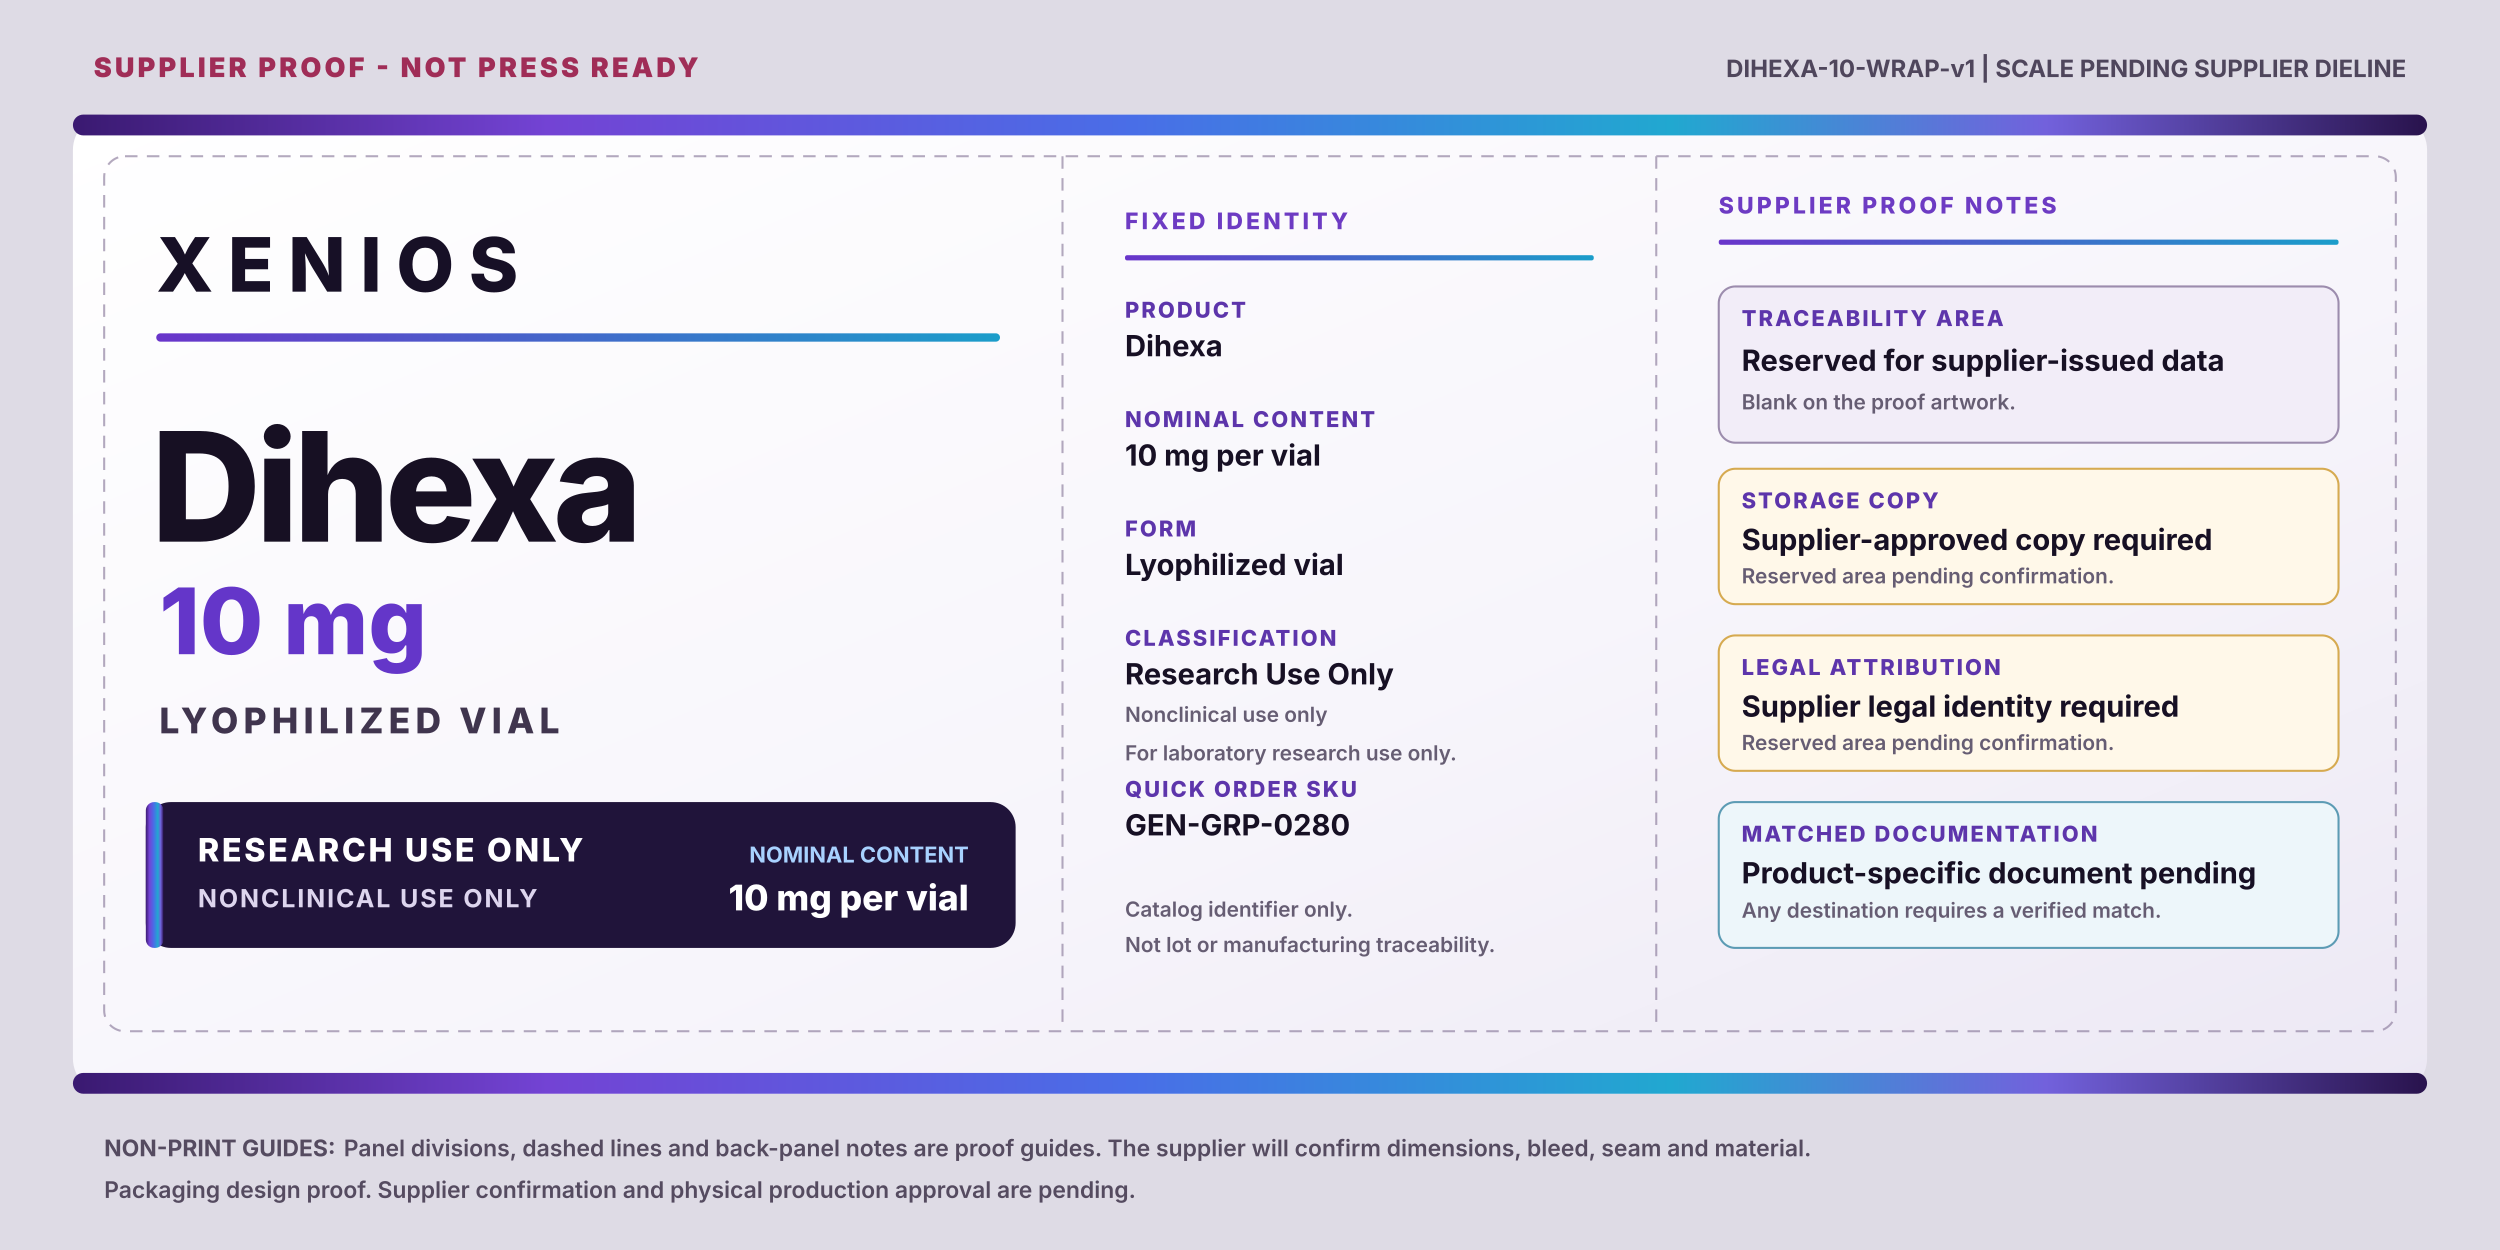
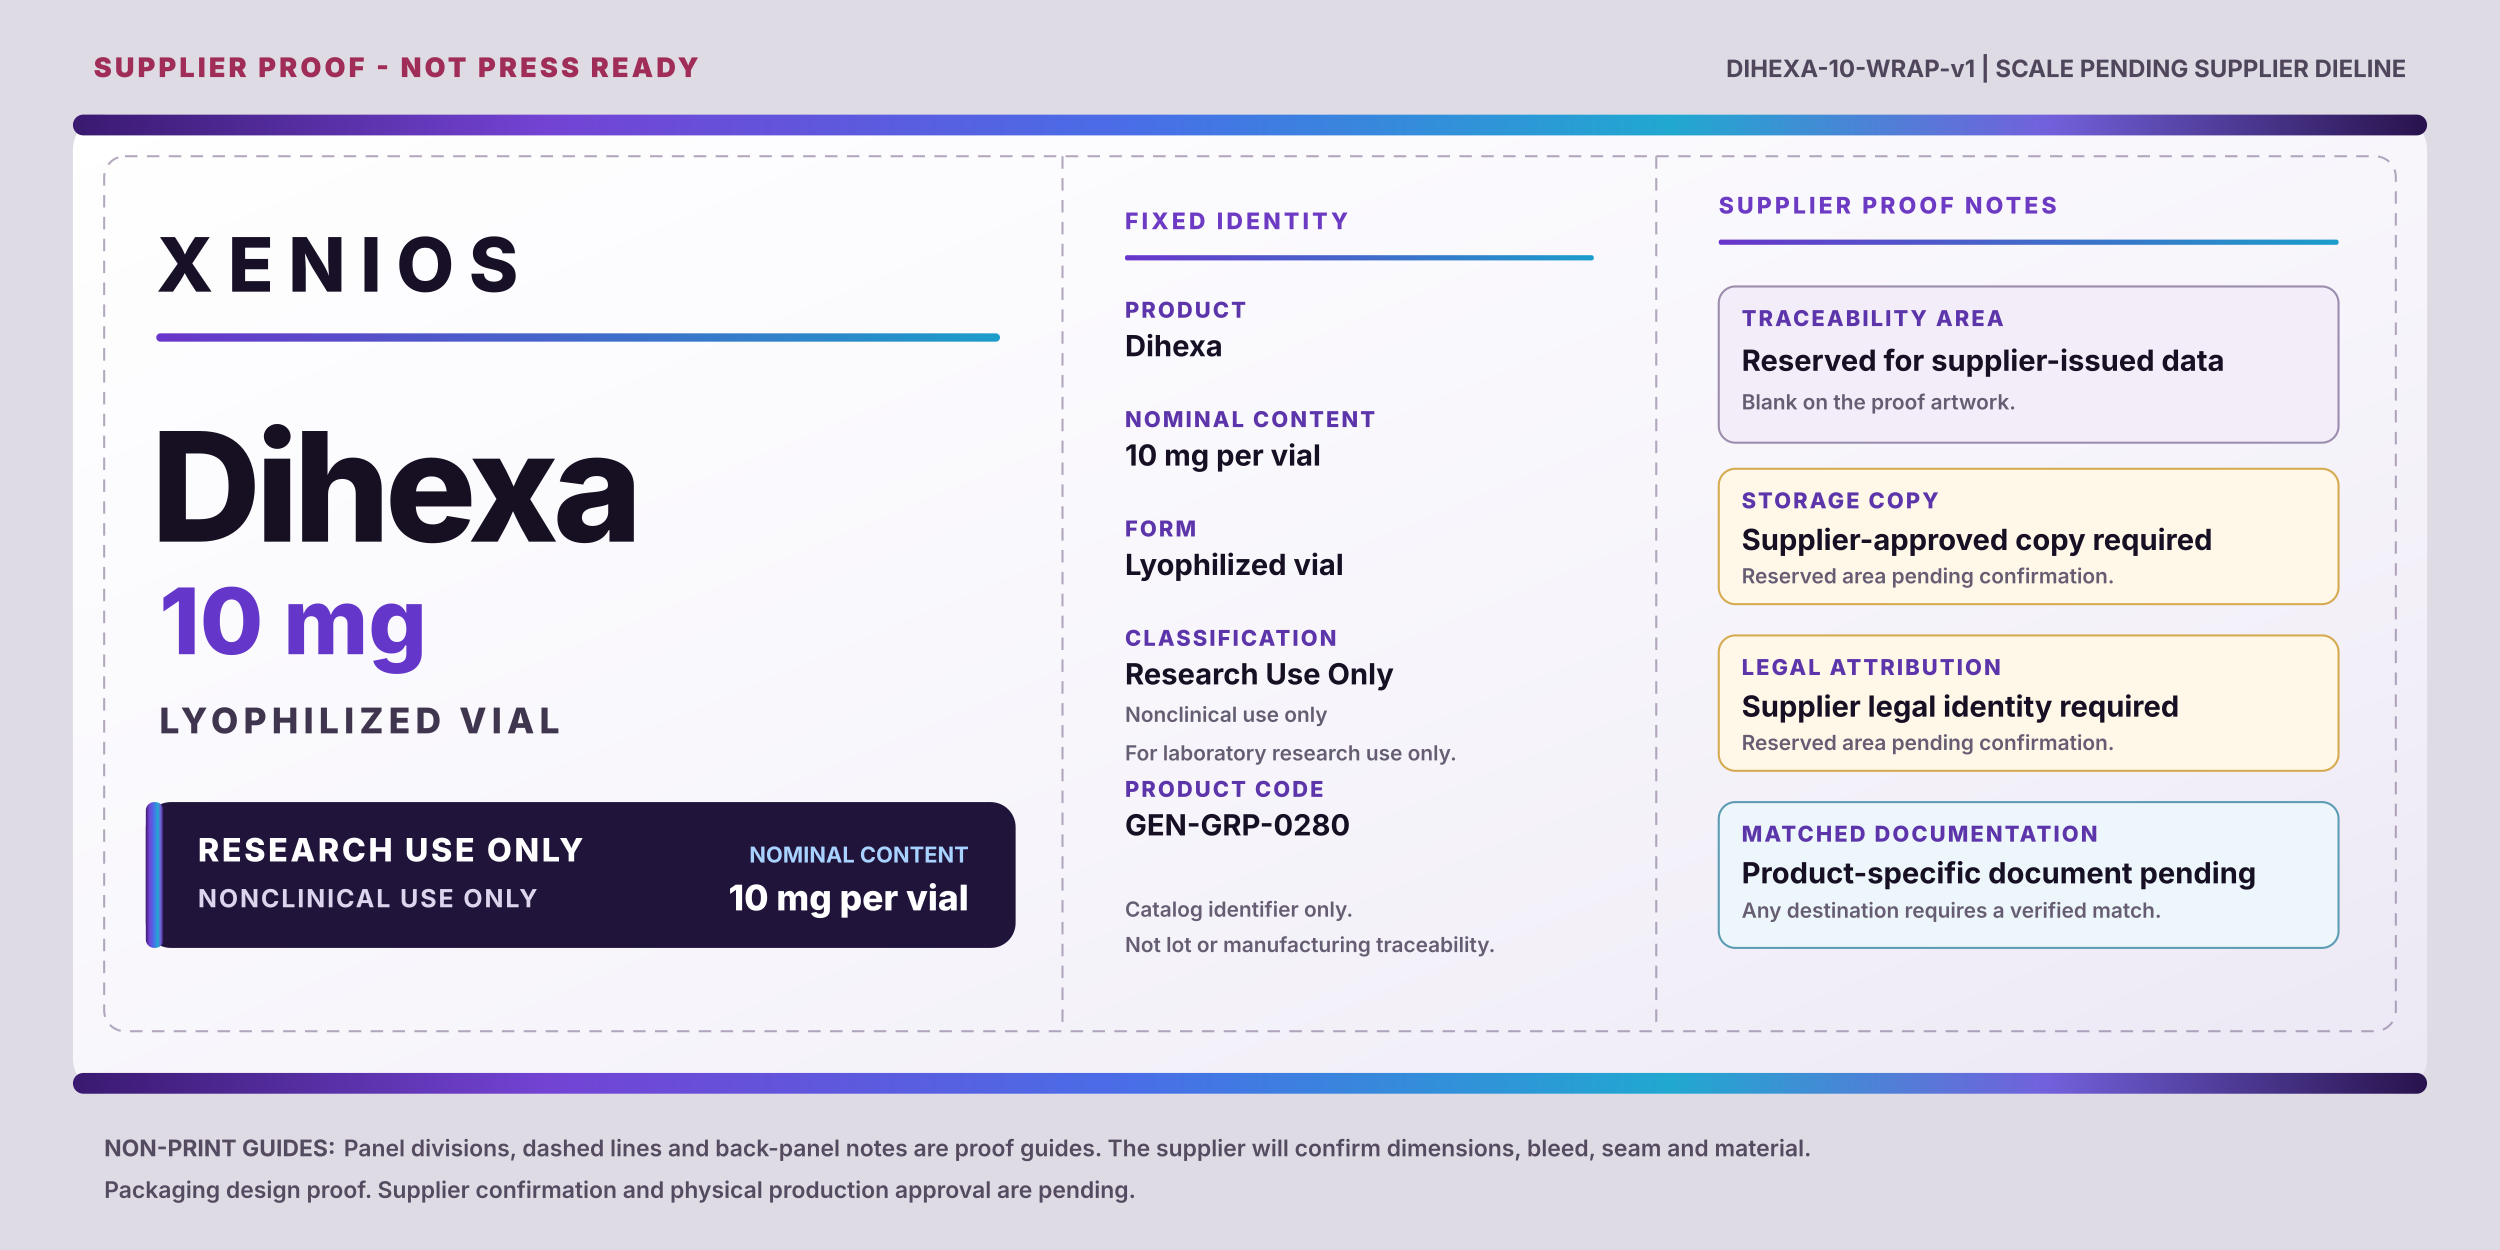
<svg xmlns="http://www.w3.org/2000/svg" width="2400" height="1200" viewBox="0 0 2400 1200" role="img" aria-labelledby="title desc">
  <defs>
    <linearGradient id="paper" x1="0" y1="0" x2="1" y2="1">
      <stop offset="0" stop-color="#ffffff" />
      <stop offset="0.58" stop-color="#f7f5fb" />
      <stop offset="1" stop-color="#ece8f4" />
    </linearGradient>
    <linearGradient id="metal" x1="0" y1="0" x2="1" y2="0">
      <stop offset="0" stop-color="#3b1a72" />
      <stop offset="0.2" stop-color="#7343d4" />
      <stop offset="0.45" stop-color="#496ee7" />
      <stop offset="0.68" stop-color="#21a8d0" />
      <stop offset="0.84" stop-color="#7261dc" />
      <stop offset="1" stop-color="#2a144f" />
    </linearGradient>
    <linearGradient id="rule" x1="0" y1="0" x2="1" y2="0">
      <stop offset="0" stop-color="#6935ca" />
      <stop offset="1" stop-color="#1b9dca" />
    </linearGradient>
    <style>
      .sans { font-family: Inter, "Segoe UI", Arial, sans-serif; }
      .eyebrow { font-size: 22px; font-weight: 800; letter-spacing: 3px; fill: #6d3bc3; }
      .label { font-size: 21px; font-weight: 780; letter-spacing: 2px; fill: #5d35ab; }
      .value { font-size: 28px; font-weight: 680; fill: #171024; }
      .note { font-size: 20px; font-weight: 600; fill: #665d73; }
    </style>
  </defs>
  <rect width="2400" height="1200" fill="#dedbe5" />
  <g class="sans">
    <text x="90" y="74" font-size="26" font-weight="850" letter-spacing="3" fill="#a02d57">SUPPLIER PROOF - NOT PRESS READY</text>
    <text x="2310" y="74" font-size="23" font-weight="720" text-anchor="end" fill="#4f465c">DIHEXA-10-WRAP-v1 | SCALE PENDING SUPPLIER DIELINE</text>
  </g>
  <rect x="70" y="110" width="2260" height="940" rx="34" fill="url(#paper)" />
  <rect x="70" y="110" width="2260" height="20" rx="10" fill="url(#metal)" />
  <rect x="70" y="1030" width="2260" height="20" rx="10" fill="url(#metal)" />
  <g id="non-print-guides" fill="none" stroke="#8b7b9b" stroke-width="2" stroke-dasharray="12 9" opacity="0.65">
    <rect x="100" y="150" width="2200" height="840" rx="20" />
    <line x1="1020" y1="150" x2="1020" y2="990" />
    <line x1="1590" y1="150" x2="1590" y2="990" />
  </g>
  <g class="sans" id="front-panel">
    <text x="150" y="280" font-size="72" font-weight="820" letter-spacing="14" fill="#171026">XENIOS</text>
    <rect x="150" y="320" width="810" height="8" rx="4" fill="url(#rule)" />
    <text x="145" y="520" font-size="146" font-weight="790" letter-spacing="-5" fill="#171023">Dihexa</text>
    <text x="153" y="628" font-size="88" font-weight="790" fill="#6436c9">10 mg</text>
    <text x="153" y="704" font-size="34" font-weight="760" letter-spacing="5" fill="#40354e">LYOPHILIZED VIAL</text>
    <g transform="translate(140 770)">
      <rect width="835" height="140" rx="24" fill="#20143a" />
      <rect width="17" height="140" rx="8" fill="url(#metal)" />
      <text x="50" y="57" font-size="31" font-weight="820" letter-spacing="2.5" fill="#ffffff">RESEARCH USE ONLY</text>
      <text x="50" y="101" font-size="24" font-weight="650" letter-spacing="1.8" fill="#ddd5ee">NONCLINICAL USE ONLY</text>
      <text x="790" y="58" font-size="21" font-weight="740" text-anchor="end" fill="#a8d2ff">NOMINAL CONTENT</text>
      <text x="790" y="104" font-size="34" font-weight="840" text-anchor="end" fill="#ffffff">10 mg per vial</text>
    </g>
  </g>
  <g class="sans" id="side-panel" transform="translate(1080 220)">
    <text x="0" y="0" class="eyebrow">FIXED IDENTITY</text>
    <rect x="0" y="25" width="450" height="5" rx="2" fill="url(#rule)" />
    <text x="0" y="85" class="label">PRODUCT</text>
    <text x="0" y="122" class="value">Dihexa</text>
    <text x="0" y="190" class="label">NOMINAL CONTENT</text>
    <text x="0" y="227" class="value">10 mg per vial</text>
    <text x="0" y="295" class="label">FORM</text>
    <text x="0" y="332" class="value">Lyophilized vial</text>
    <text x="0" y="400" class="label">CLASSIFICATION</text>
    <text x="0" y="437" class="value">Research Use Only</text>
    <text x="0" y="473" class="note">Nonclinical use only</text>
    <text x="0" y="510" class="note">For laboratory research use only.</text>
-     <text x="0" y="545" class="label">QUICK ORDER SKU</text>
+     <text x="0" y="545" class="label">PRODUCT CODE</text>
    <text x="0" y="582" class="value">GEN-GRP-0280</text>
    <text x="0" y="660" class="note">Catalog identifier only.</text>
    <text x="0" y="694" class="note">Not lot or manufacturing traceability.</text>
  </g>
  <g class="sans" id="back-panel-proof-only" transform="translate(1650 205)">
    <text x="0" y="0" class="eyebrow">SUPPLIER PROOF NOTES</text>
    <rect x="0" y="25" width="595" height="5" rx="2" fill="url(#rule)" />
    <g transform="translate(0 70)">
      <rect width="595" height="150" rx="16" fill="#f2edf8" stroke="#9c8cad" stroke-width="2" />
      <text x="22" y="38" class="label">TRACEABILITY AREA</text>
      <text x="22" y="81" class="value">Reserved for supplier-issued data</text>
      <text x="22" y="118" class="note">Blank on the proof artwork.</text>
    </g>
    <g transform="translate(0 245)">
      <rect width="595" height="130" rx="16" fill="#fff8e9" stroke="#d6aa50" stroke-width="2" />
      <text x="22" y="38" class="label">STORAGE COPY</text>
      <text x="22" y="78" class="value">Supplier-approved copy required</text>
      <text x="22" y="110" class="note">Reserved area pending confirmation.</text>
    </g>
    <g transform="translate(0 405)">
      <rect width="595" height="130" rx="16" fill="#fff8e9" stroke="#d6aa50" stroke-width="2" />
      <text x="22" y="38" class="label">LEGAL ATTRIBUTION</text>
      <text x="22" y="78" class="value">Supplier legal identity required</text>
      <text x="22" y="110" class="note">Reserved area pending confirmation.</text>
    </g>
    <g transform="translate(0 565)">
      <rect width="595" height="140" rx="16" fill="#edf6fa" stroke="#5c9bb4" stroke-width="2" />
      <text x="22" y="38" class="label">MATCHED DOCUMENTATION</text>
      <text x="22" y="78" class="value">Product-specific document pending</text>
      <text x="22" y="111" class="note">Any destination requires a verified match.</text>
    </g>
  </g>
  <g class="sans" fill="#554b60">
    <text x="100" y="1110" font-size="22" font-weight="700">NON-PRINT GUIDES:</text>
    <text x="330" y="1110" font-size="22" font-weight="600">Panel divisions, dashed lines and back-panel notes are proof guides. The supplier will confirm dimensions, bleed, seam and material.</text>
    <text x="100" y="1150" font-size="22" font-weight="600">Packaging design proof. Supplier confirmation and physical production approval are pending.</text>
  </g>
</svg>
